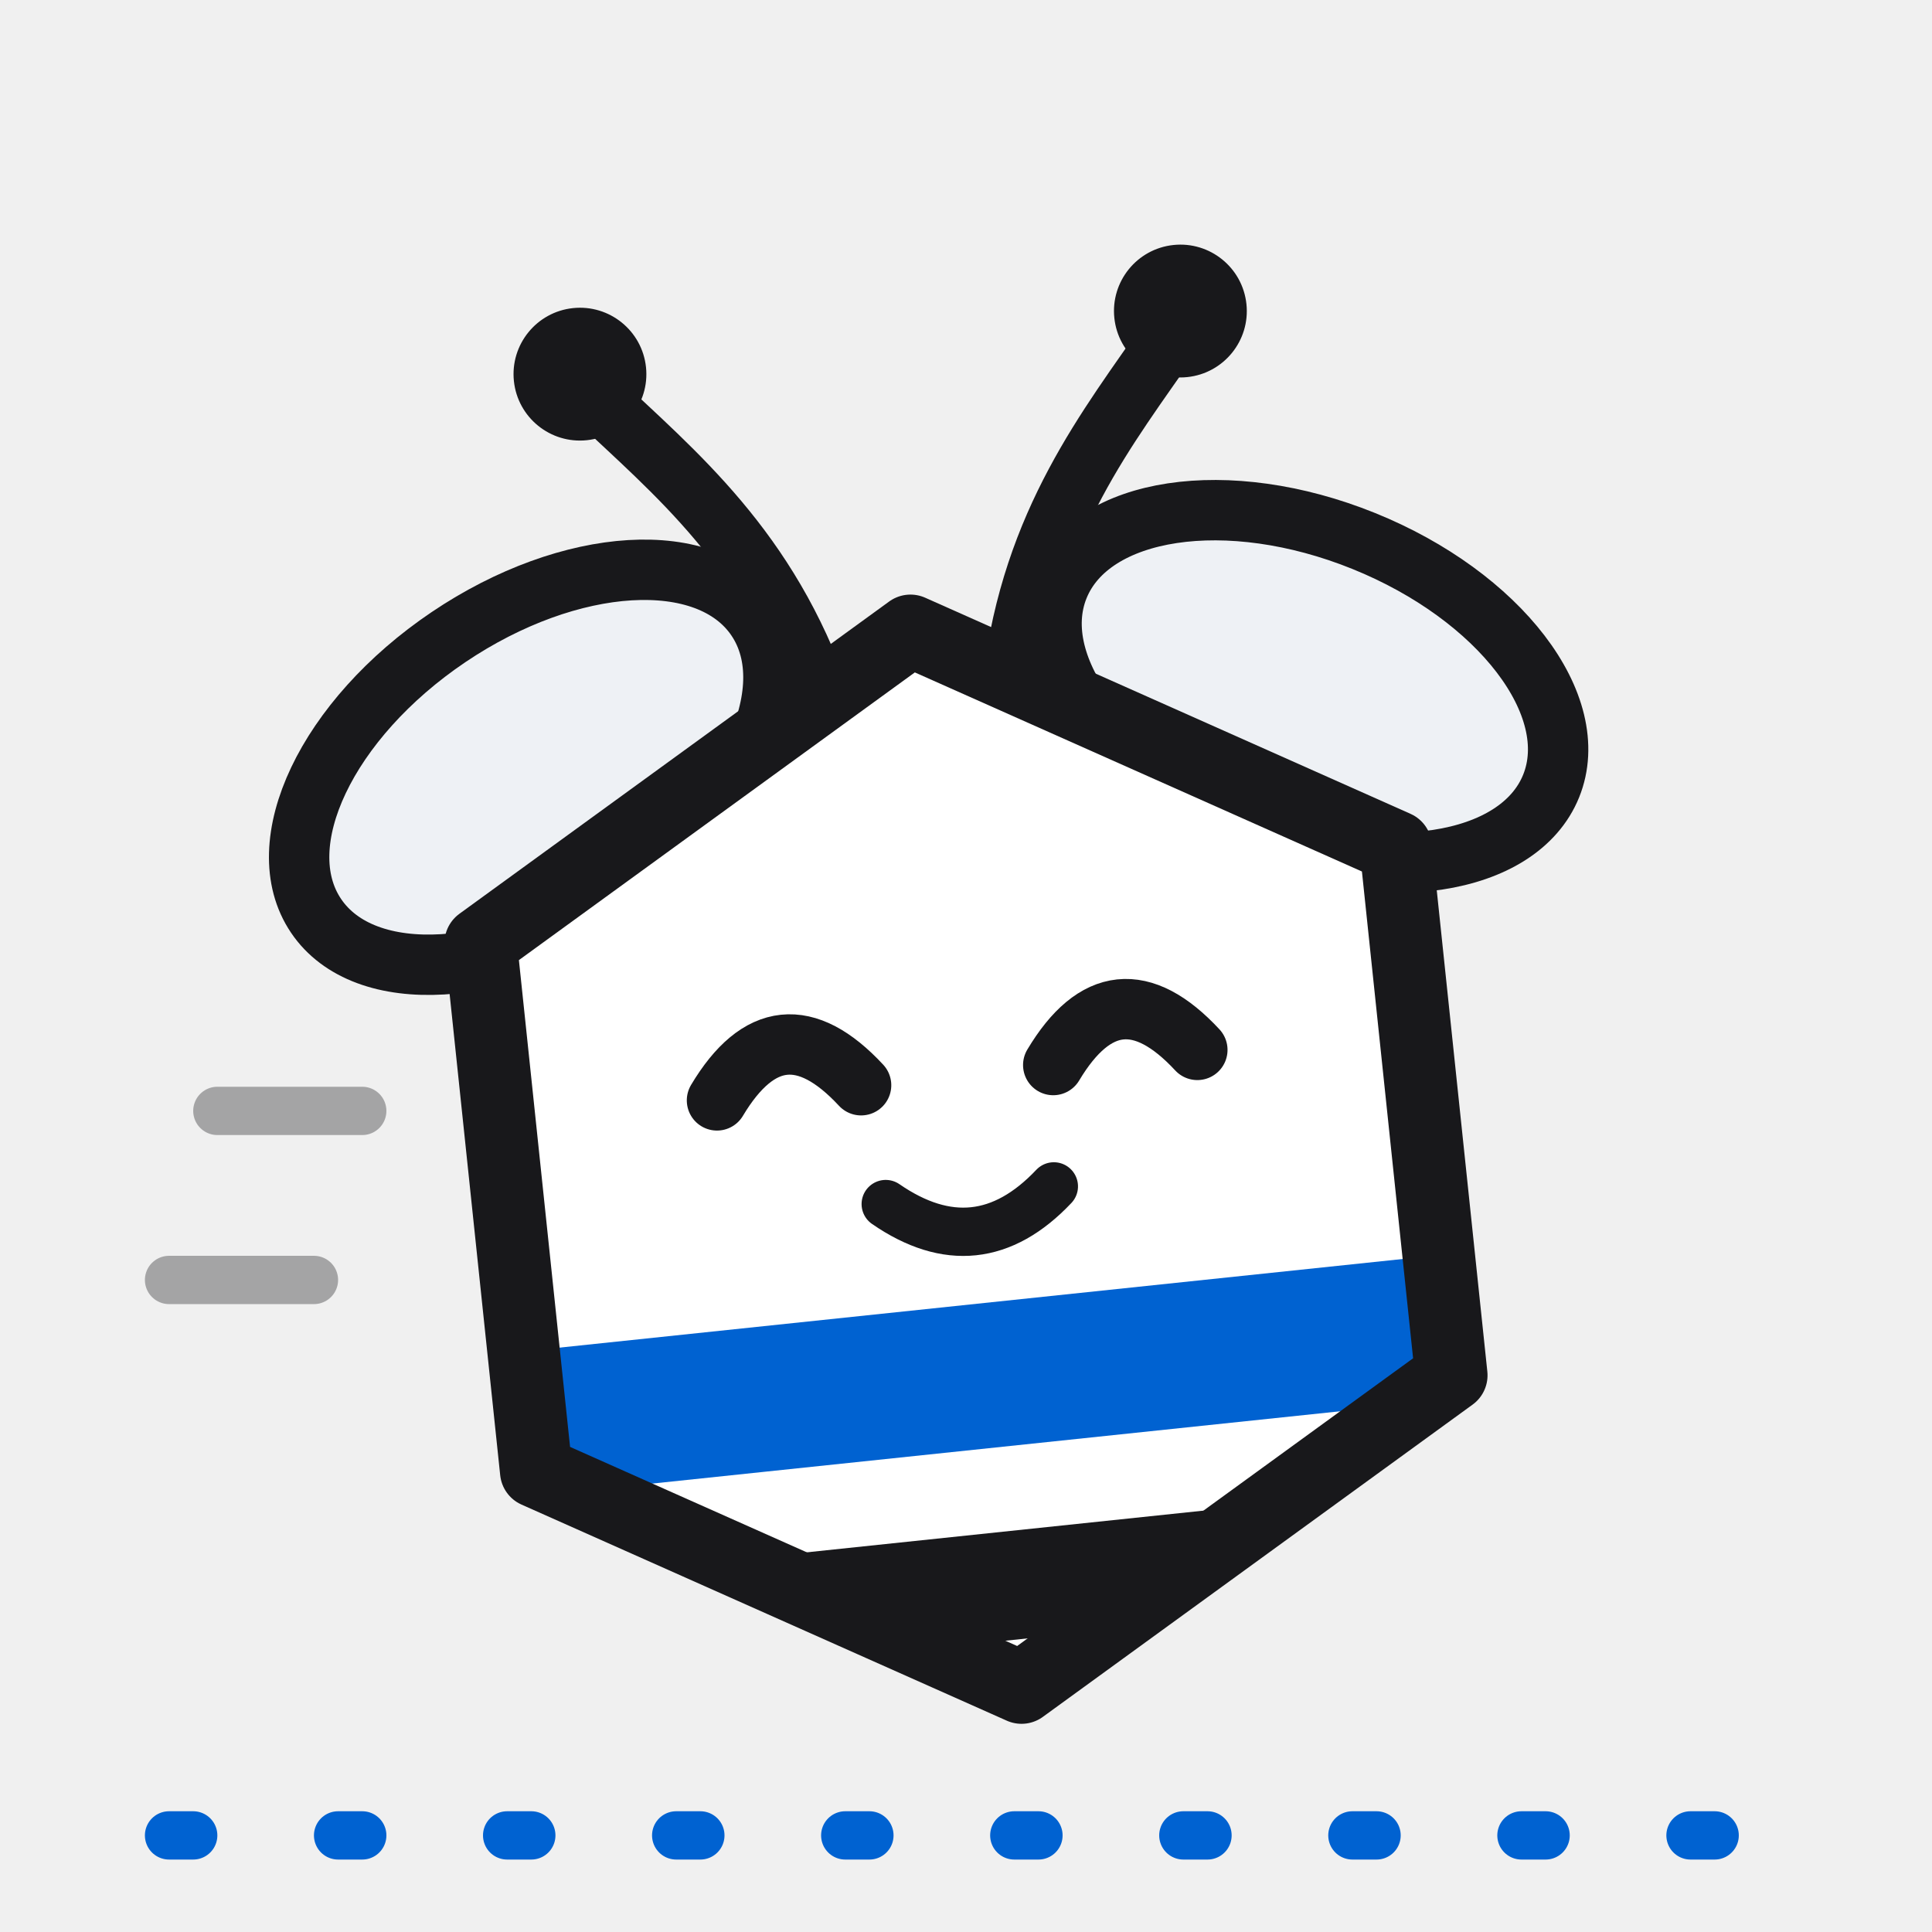
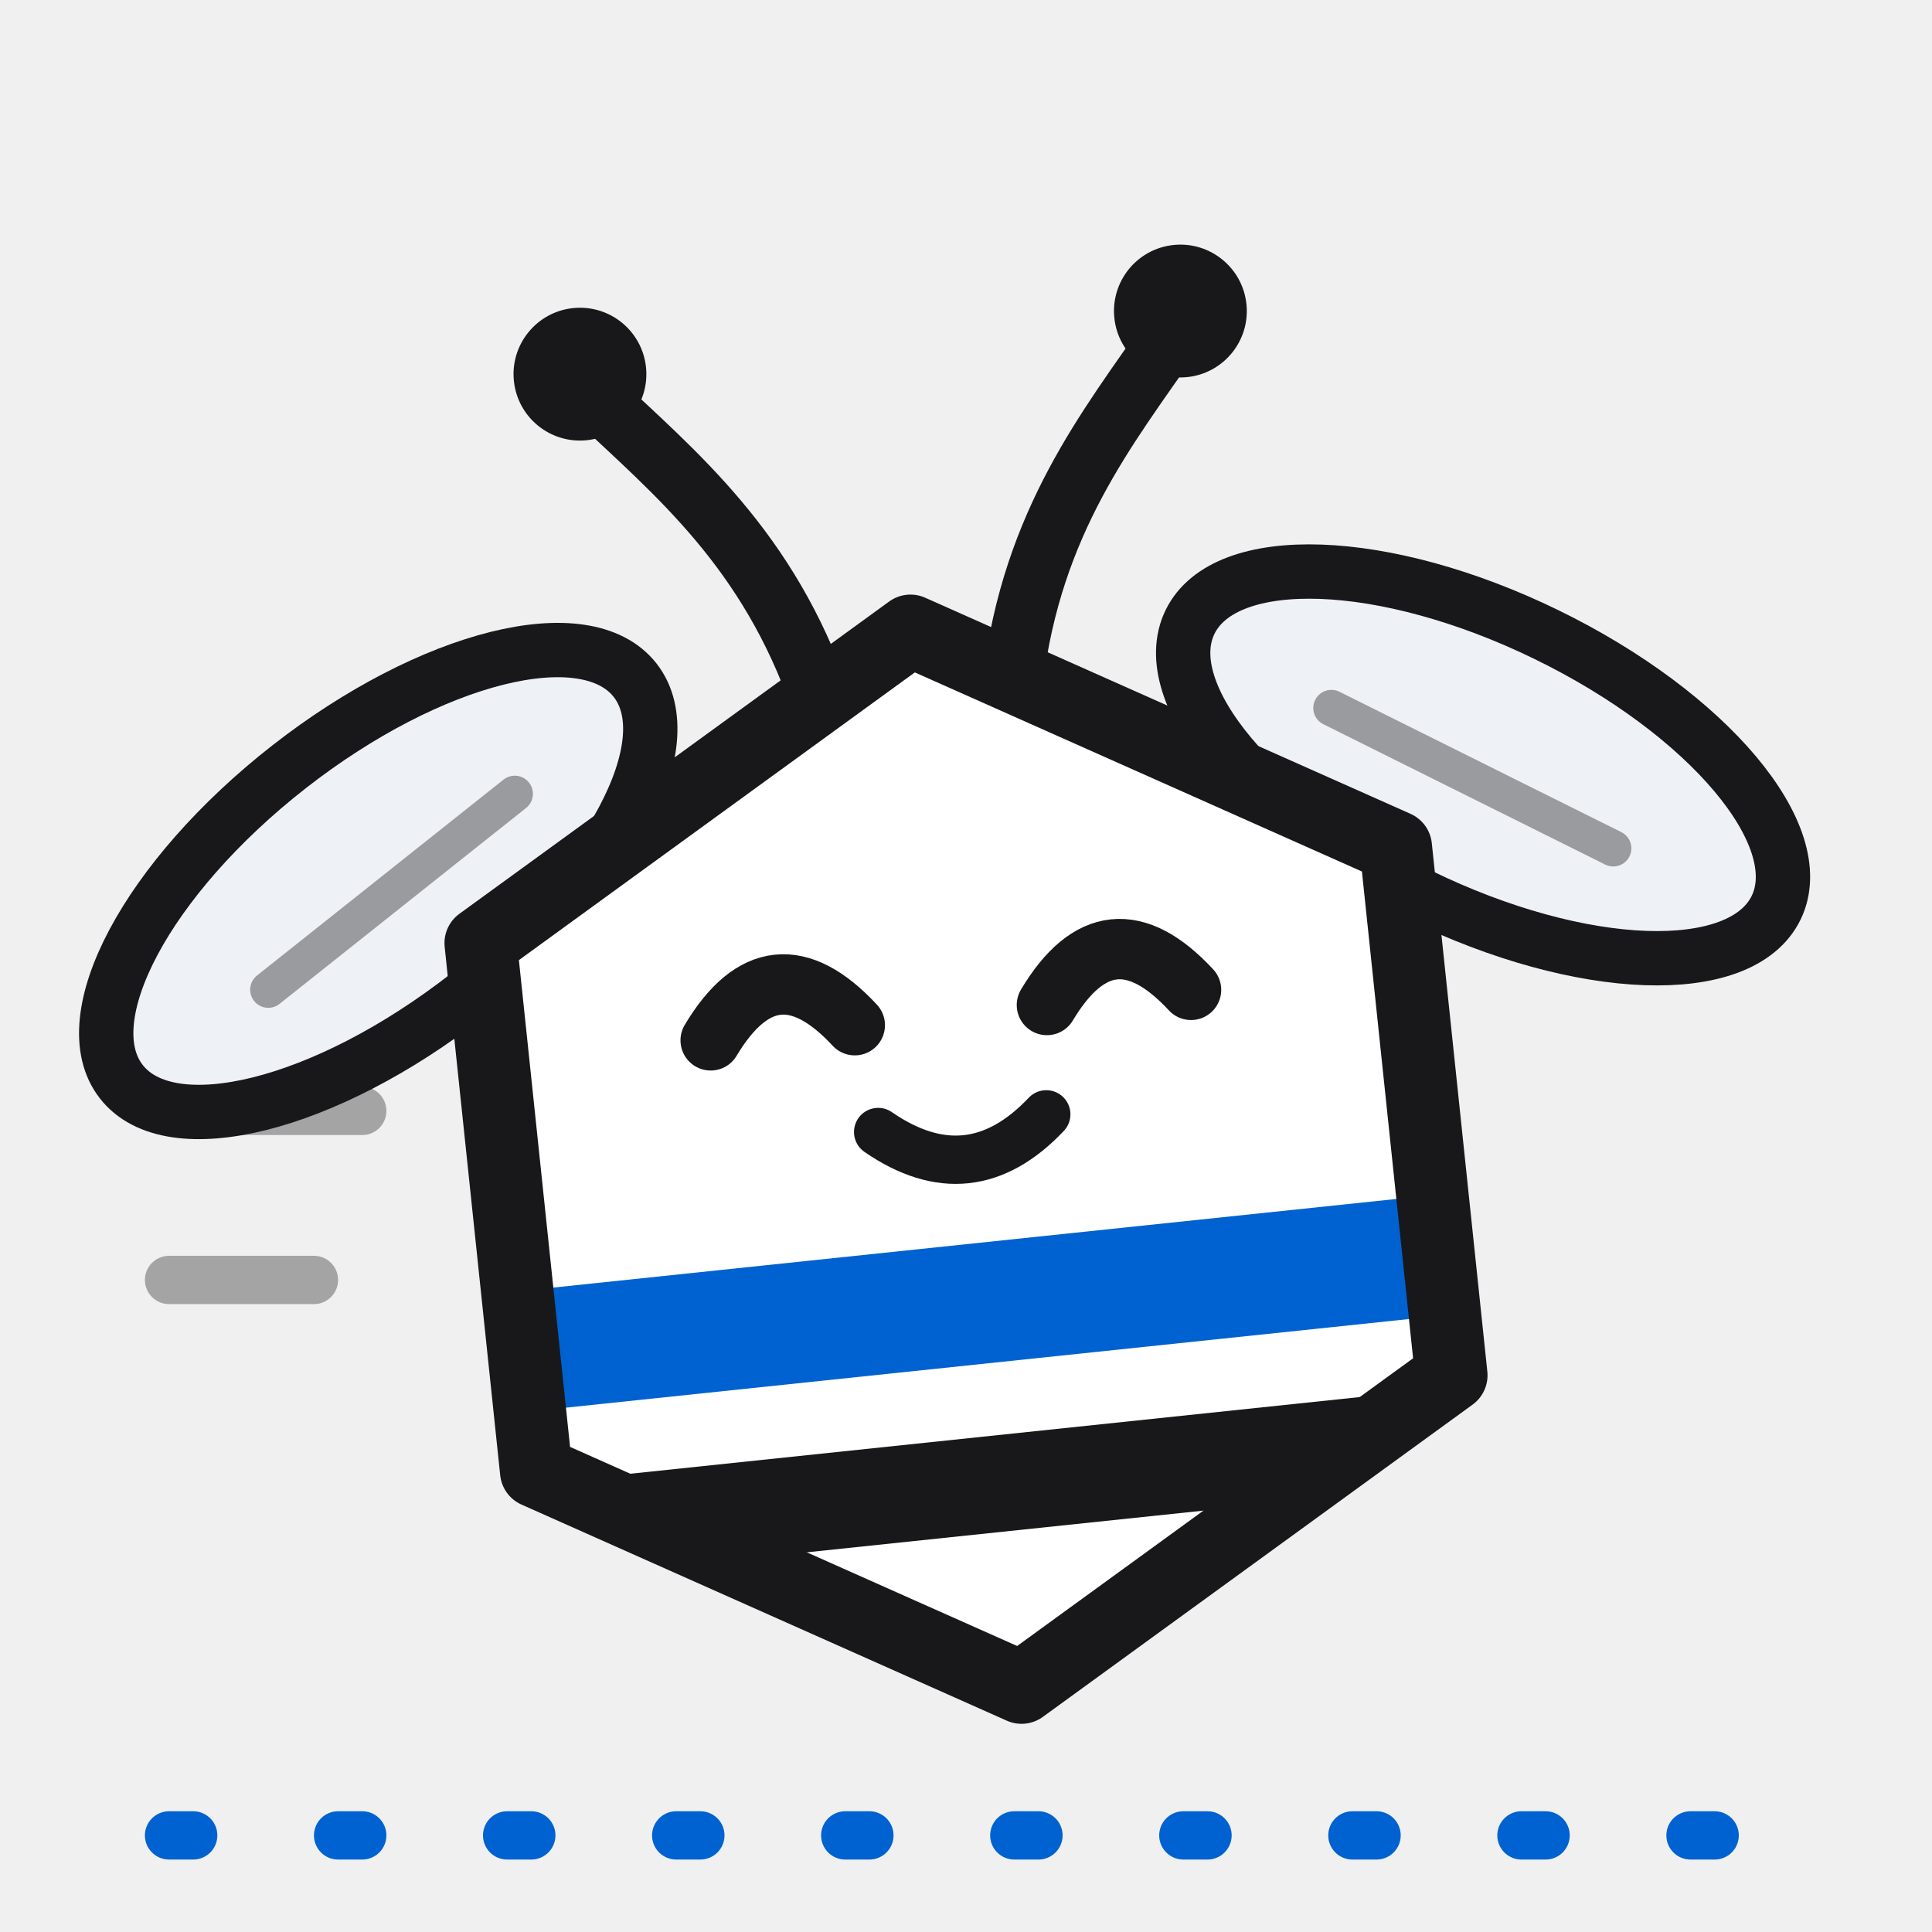
<svg xmlns="http://www.w3.org/2000/svg" viewBox="0 0 160 160" role="img" aria-label="Hivelane guard bee">
  <defs>
    <clipPath id="hl-hex-clear">
      <path d="M80 52 118.1 74V118L80 140 41.9 118V74Z" />
    </clipPath>
  </defs>
  <path d="M14 152H146" stroke="#0062D1" stroke-width="4" stroke-linecap="round" stroke-dasharray="2 12" />
  <path d="M18 92h12M14 106h12" stroke="#18181B" stroke-width="4" stroke-linecap="round" opacity=".35" />
  <g transform="rotate(-6 80 96)">
-     <ellipse cx="48" cy="60" rx="22" ry="13" transform="rotate(-28 48 60)" fill="#EEF1F5" stroke="#18181B" stroke-width="5" />
-     <ellipse cx="112" cy="60" rx="22" ry="13" transform="rotate(28 112 60)" fill="#EEF1F5" stroke="#18181B" stroke-width="5" />
+     <ellipse cx="34" cy="68" rx="27" ry="12" transform="rotate(-32 34 68)" fill="#EEF1F5" stroke="#18181B" stroke-width="4.5" />
+     <ellipse cx="126" cy="68" rx="27" ry="12" transform="rotate(32 126 68)" fill="#EEF1F5" stroke="#18181B" stroke-width="4.5" />
+     <path d="M24 76 46 62M136 76 114 62" stroke="#18181B" stroke-width="3" stroke-linecap="round" opacity=".4" />
    <path d="M72 57C69 44 62 37 56 30M88 57C91 44 98 37 104 30" fill="none" stroke="#18181B" stroke-width="5" stroke-linecap="round" />
    <circle cx="55" cy="28" r="5.5" fill="#18181B" />
    <circle cx="105" cy="28" r="5.5" fill="#18181B" />
    <path d="M80 52 118.1 74V118L80 140 41.9 118V74Z" fill="#FFFFFF" />
    <g clip-path="url(#hl-hex-clear)">
-       <rect x="30" y="108" width="100" height="12" fill="#0062D1" />
-       <rect x="30" y="127" width="100" height="9" fill="#18181B" />
+       <rect x="30" y="103" width="100" height="10" fill="#0062D1" />
+       <rect x="30" y="119" width="100" height="8" fill="#18181B" />
    </g>
    <path d="M80 52 118.1 74V118L80 140 41.9 118V74Z" fill="none" stroke="#18181B" stroke-width="6" stroke-linejoin="round" />
-     <path d="M60 89q6-8 12 0M88 89q6-8 12 0" fill="none" stroke="#18181B" stroke-width="5" stroke-linecap="round" />
-     <path d="M73 99q7 6 14 0" fill="none" stroke="#18181B" stroke-width="4" stroke-linecap="round" />
+     <path d="M60 84q6-8 12 0M88 84q6-8 12 0" fill="none" stroke="#18181B" stroke-width="5" stroke-linecap="round" />
+     <path d="M73 93q7 6 14 0" fill="none" stroke="#18181B" stroke-width="4" stroke-linecap="round" />
  </g>
</svg>
